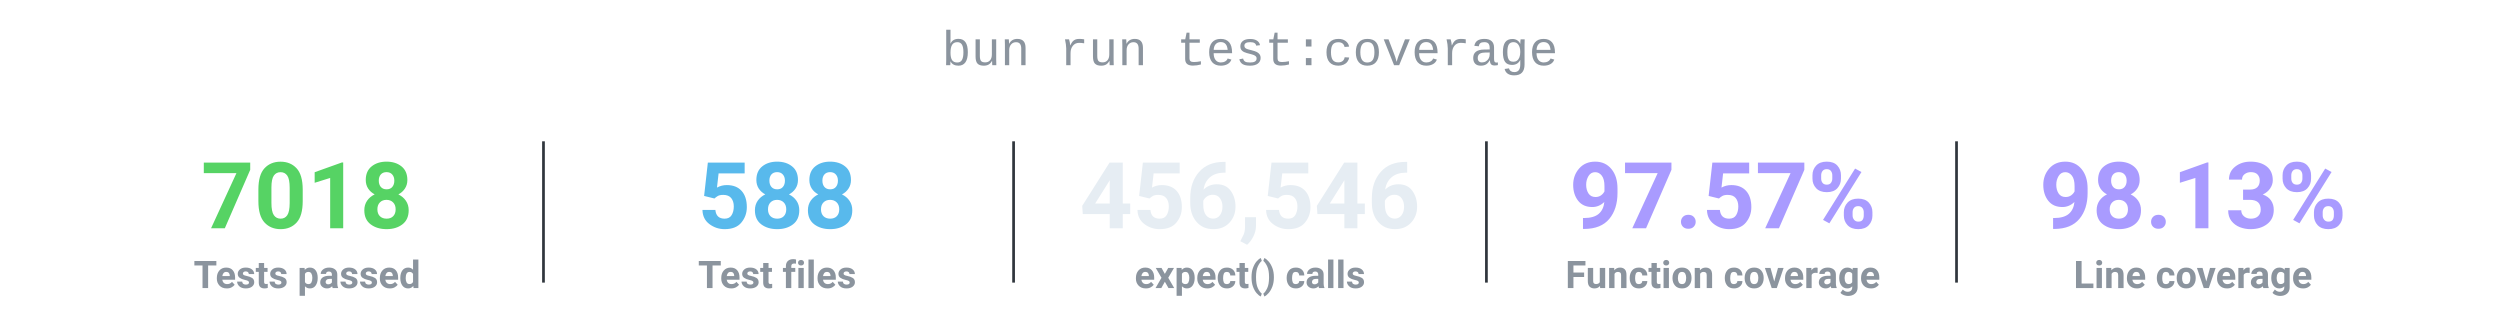
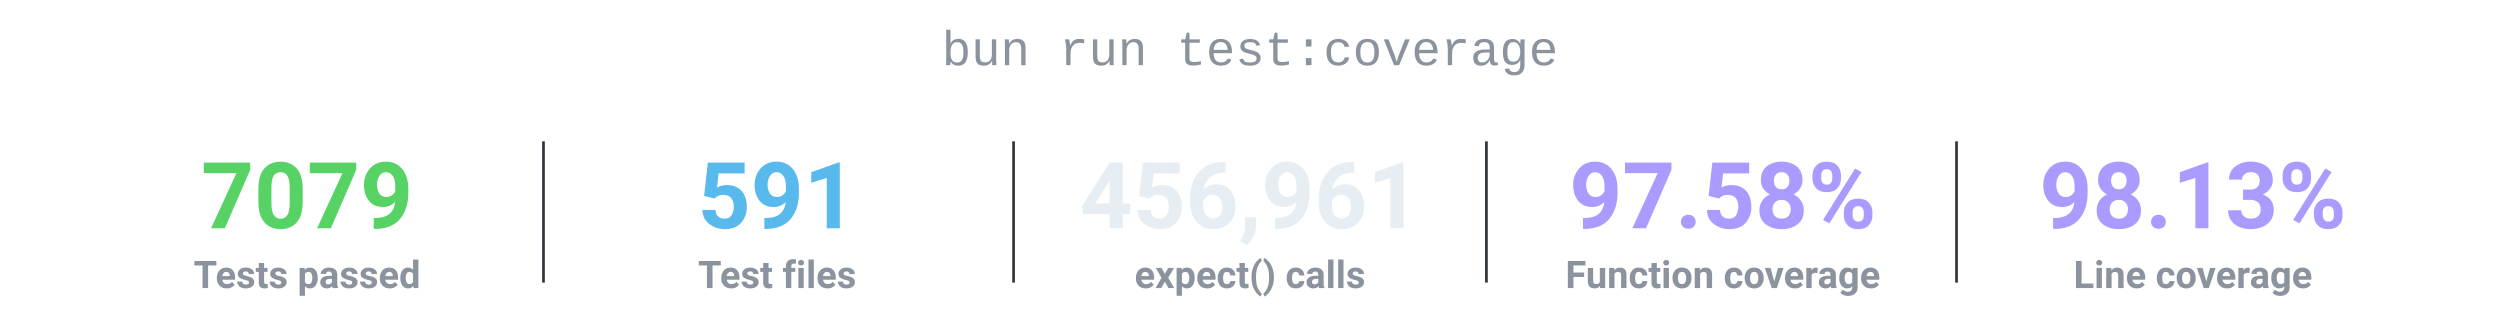
- <svg xmlns="http://www.w3.org/2000/svg" viewBox="0 0 920 122" width="920" height="122" role="img" aria-label="bun run test:coverage — 7018 tests passed, 588 test files, 456,546 expect() calls, 97.57% function coverage, 98.13% line coverage">
+ <svg xmlns="http://www.w3.org/2000/svg" viewBox="0 0 920 122" width="920" height="122" role="img" aria-label="bun run test:coverage — 7079 tests passed, 591 test files, 456,961 expect() calls, 97.58% function coverage, 98.13% line coverage">
  <style>
    .cmd { font-family: ui-monospace, SFMono-Regular, 'SF Mono', Menlo, Consolas, 'Liberation Mono', monospace; font-weight: 500; font-size: 18px; }
    .val { font-family: system-ui, -apple-system, BlinkMacSystemFont, 'Segoe UI', Roboto, sans-serif; font-weight: 700; font-size: 34px; }
    .lbl { font-family: system-ui, -apple-system, BlinkMacSystemFont, 'Segoe UI', Roboto, sans-serif; font-weight: 600; font-size: 14px; }
  </style>
  <text x="460" y="24" text-anchor="middle" class="cmd" fill="#8b949e">bun run test:coverage</text>
  <line x1="200" y1="52" x2="200" y2="104" stroke="#30363d" stroke-width="1" />
  <line x1="373" y1="52" x2="373" y2="104" stroke="#30363d" stroke-width="1" />
  <line x1="547" y1="52" x2="547" y2="104" stroke="#30363d" stroke-width="1" />
  <line x1="720" y1="52" x2="720" y2="104" stroke="#30363d" stroke-width="1" />
-   <text x="113" y="84" text-anchor="middle" class="val" fill="#56d364">7018</text>
+   <text x="113" y="84" text-anchor="middle" class="val" fill="#56d364">7079</text>
  <text x="113" y="106" text-anchor="middle" class="lbl" fill="#8b949e">Tests passed</text>
-   <text x="286" y="84" text-anchor="middle" class="val" fill="#58b9ec">588</text>
+   <text x="286" y="84" text-anchor="middle" class="val" fill="#58b9ec">591</text>
  <text x="286" y="106" text-anchor="middle" class="lbl" fill="#8b949e">Test files</text>
-   <text x="460" y="84" text-anchor="middle" class="val" fill="#e6edf3">456,546</text>
+   <text x="460" y="84" text-anchor="middle" class="val" fill="#e6edf3">456,961</text>
  <text x="460" y="106" text-anchor="middle" class="lbl" fill="#8b949e">expect() calls</text>
-   <text x="634" y="84" text-anchor="middle" class="val" fill="#a99bff">97.57%</text>
+   <text x="634" y="84" text-anchor="middle" class="val" fill="#a99bff">97.58%</text>
  <text x="634" y="106" text-anchor="middle" class="lbl" fill="#8b949e">Function coverage</text>
  <text x="807" y="84" text-anchor="middle" class="val" fill="#a99bff">98.13%</text>
  <text x="807" y="106" text-anchor="middle" class="lbl" fill="#8b949e">Line coverage</text>
</svg>
